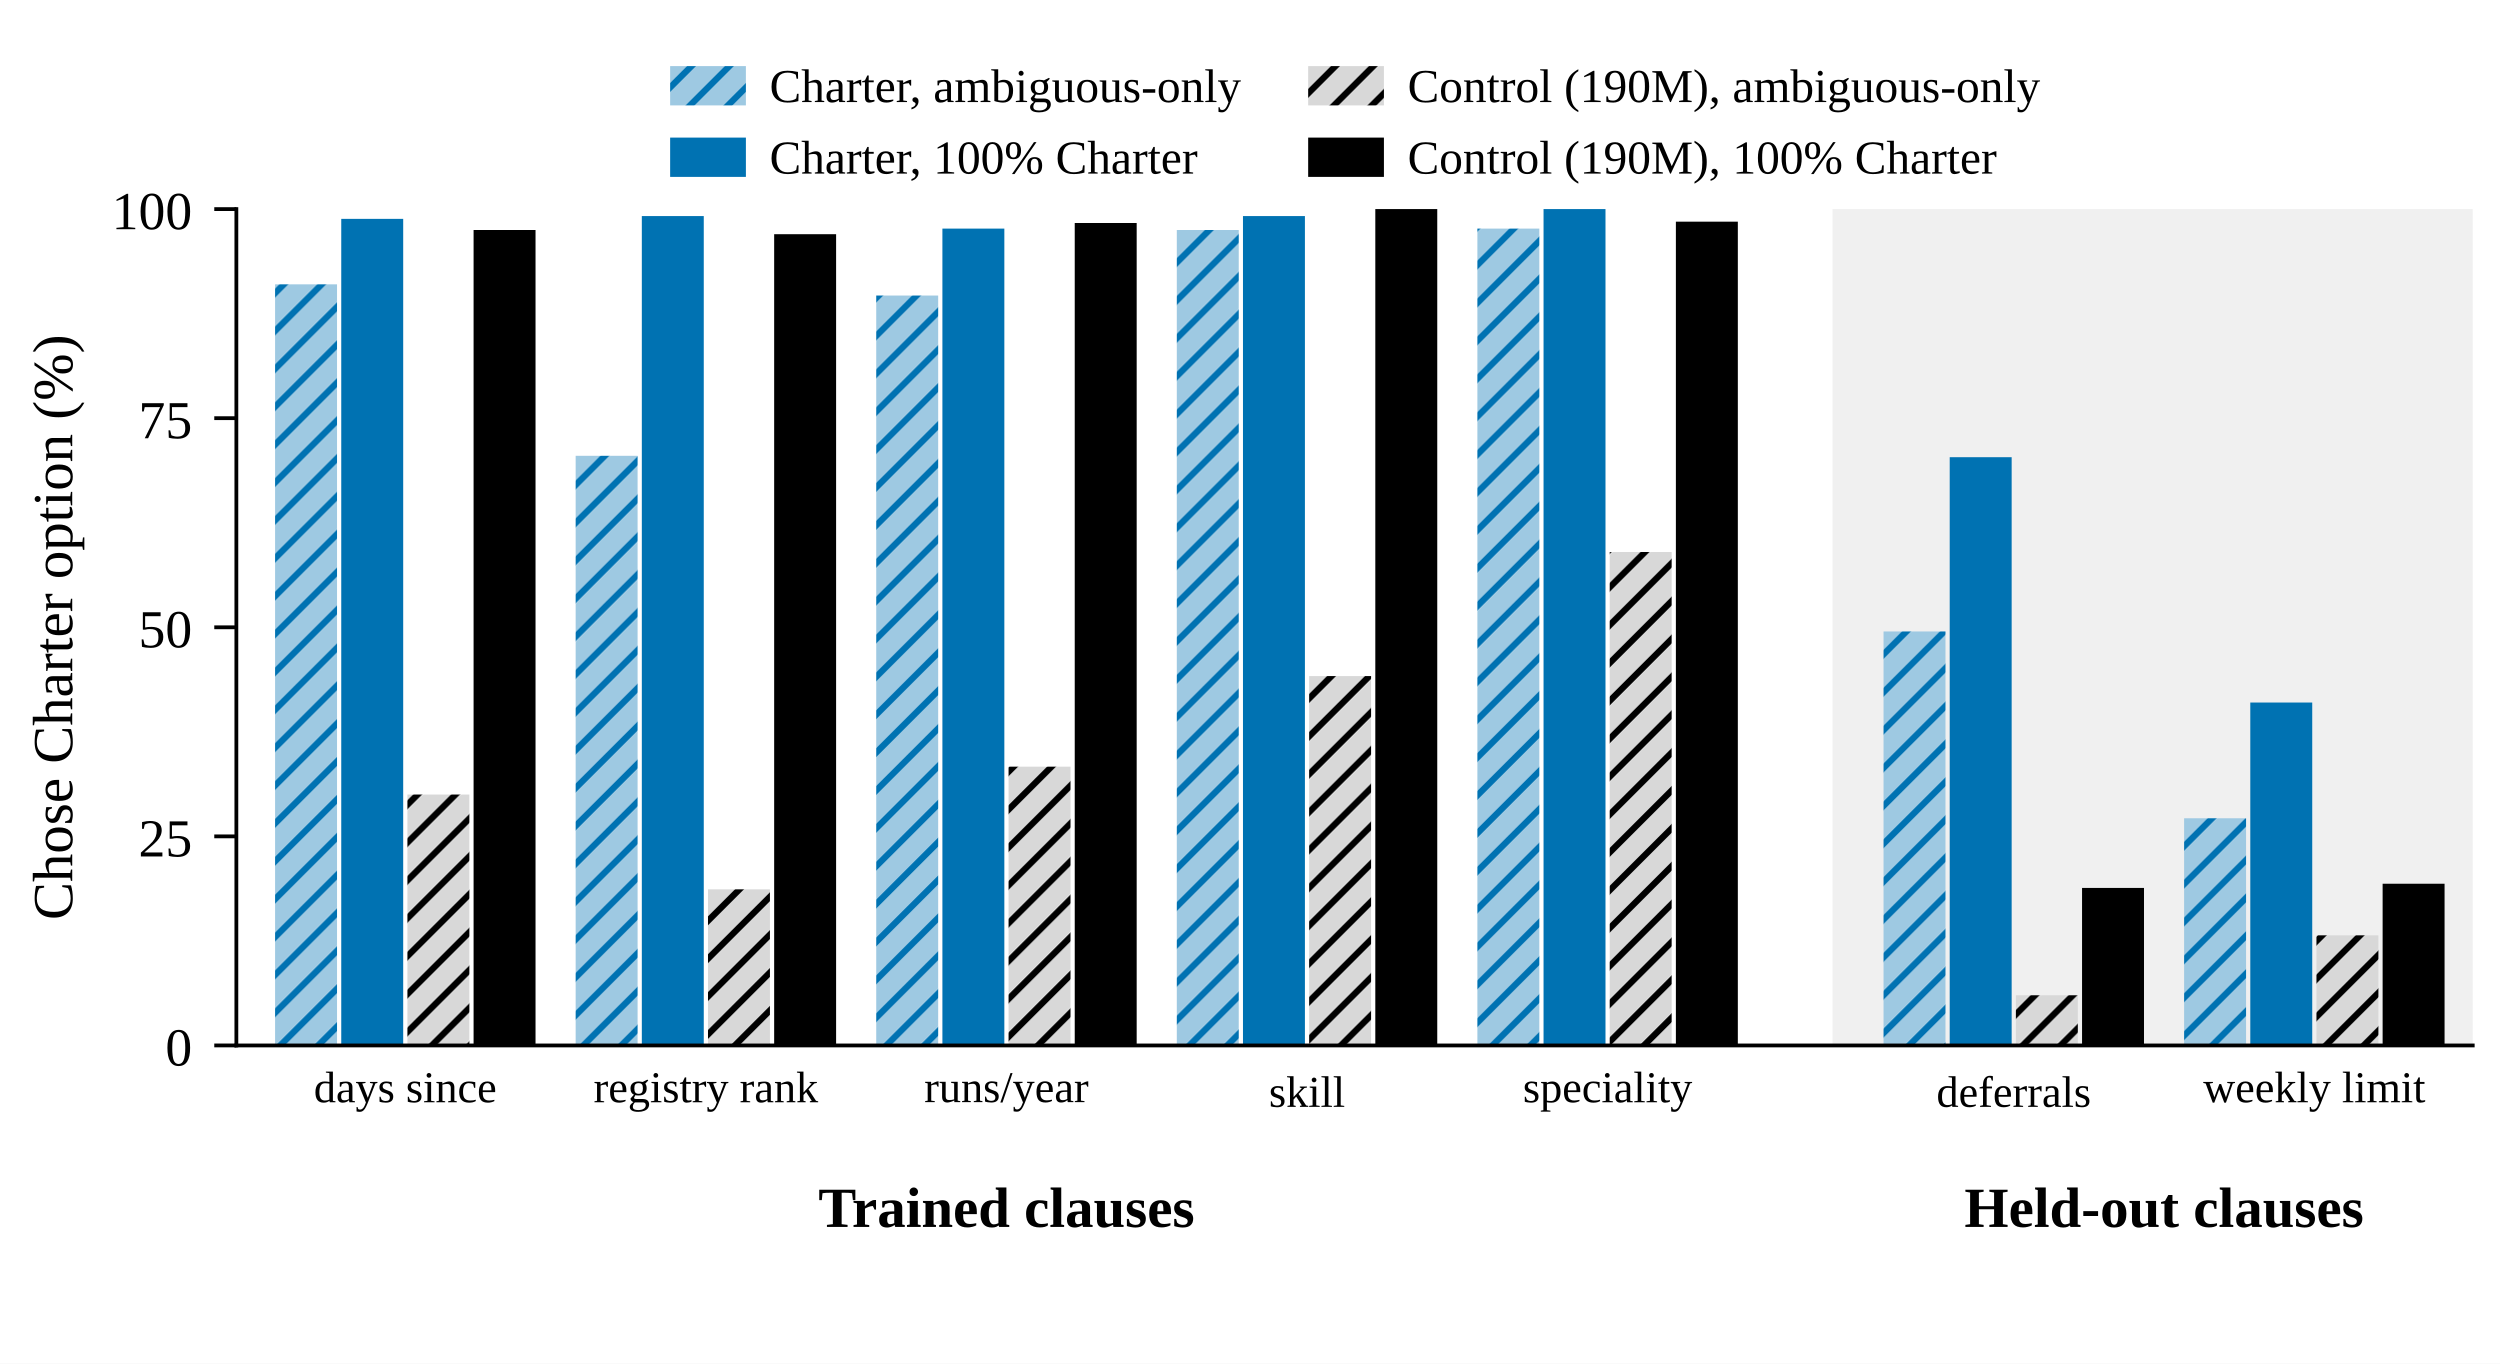
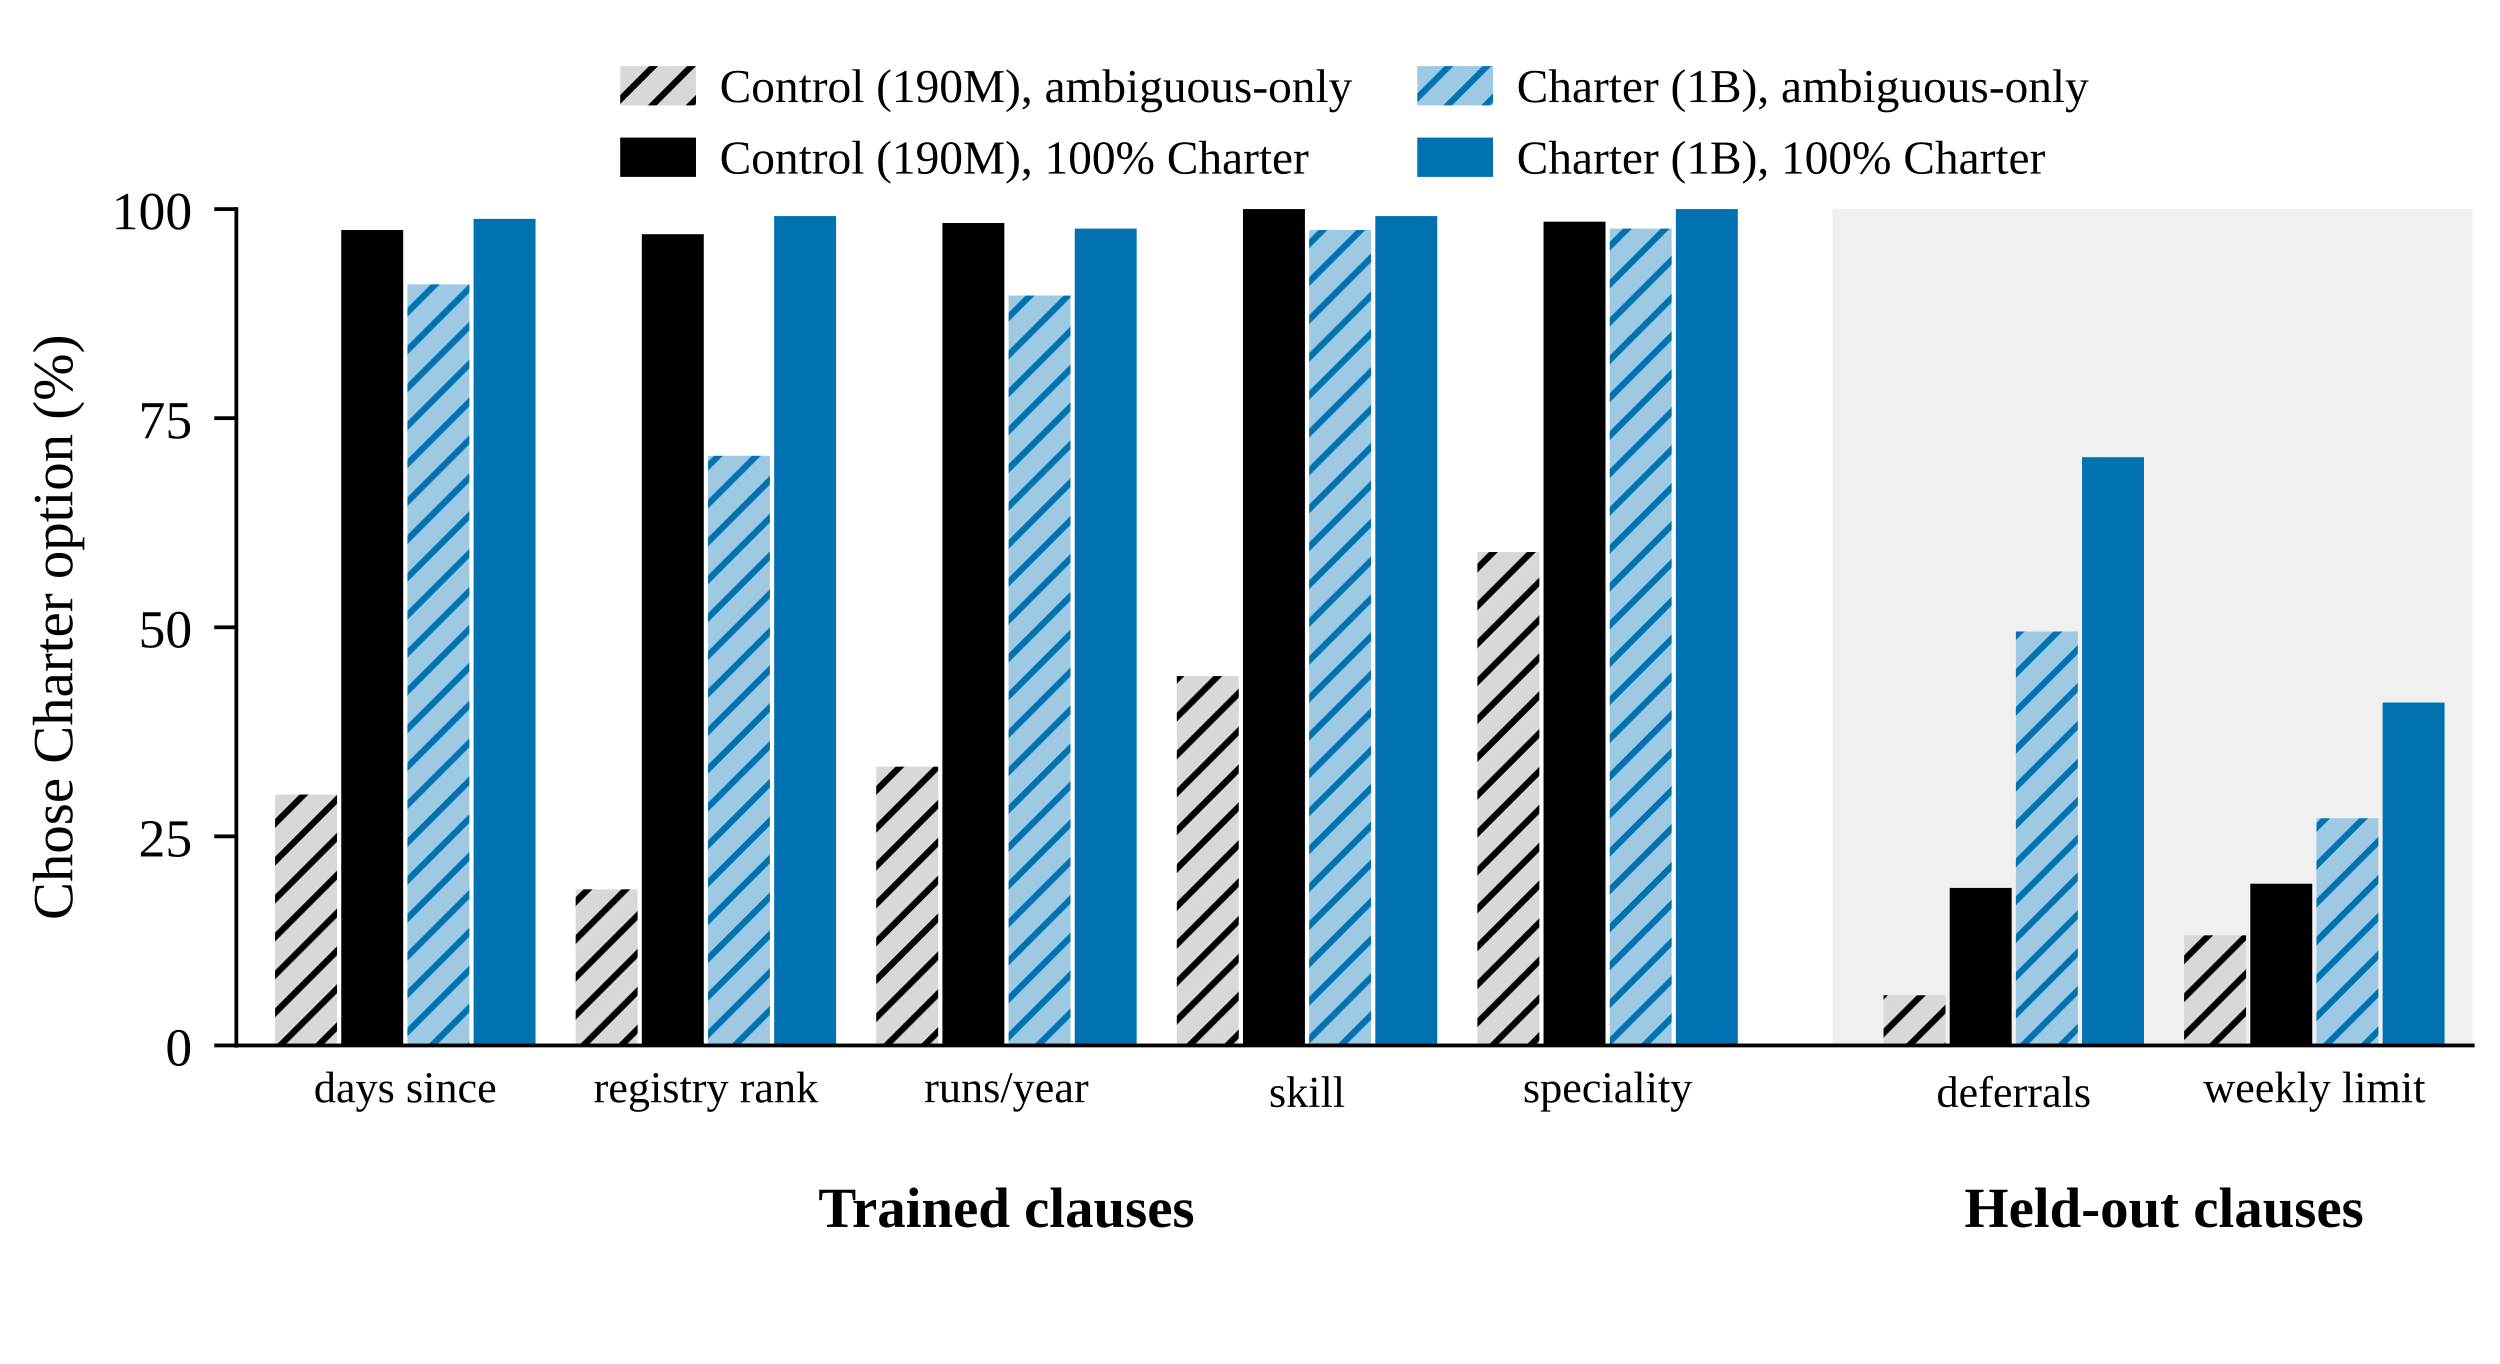
<svg xmlns="http://www.w3.org/2000/svg" xmlns:xlink="http://www.w3.org/1999/xlink" width="396pt" height="216pt" viewBox="0 0 396 216" version="1.1">
  <defs>
    <style type="text/css">*{stroke-linejoin: round; stroke-linecap: butt}</style>
  </defs>
  <g id="figure_1">
    <g id="patch_1">
      <path d="M 0 216  L 396 216  L 396 0  L 0 0  z " style="fill: #ffffff" />
    </g>
    <g id="axes_1">
      <g id="patch_2">
        <path d="M 37.44 165.6  L 391.68 165.6  L 391.68 33.12  L 37.44 33.12  z " style="fill: #ffffff" />
      </g>
      <g id="patch_3">
-         <path d="M 290.269 165.6  L 391.68 165.6  L 391.68 33.12  L 290.269 33.12  z " clip-path="url(#pcf0ab24fc4)" style="fill: #f0f0f0" />
+         <path d="M 290.269 165.6  L 391.68 165.6  L 391.68 33.12  L 290.269 33.12  z " clip-path="url(#p8f3d6470ec)" style="fill: #f0f0f0" />
      </g>
      <g id="matplotlib.axis_1">
        <g id="xtick_1">
          <g id="line2d_1" />
          <g id="text_1">
            <text style="font-size: 7px; font-family: 'Times New Roman', 'Nimbus Roman', 'Liberation Serif', 'STIXGeneral', 'DejaVu Serif', serif; text-anchor: middle" x="64.2" y="174.602" transform="rotate(-0 64.20034 174.6025)">days since</text>
          </g>
        </g>
        <g id="xtick_2">
          <g id="line2d_2" />
          <g id="text_2">
            <text style="font-size: 7px; font-family: 'Times New Roman', 'Nimbus Roman', 'Liberation Serif', 'STIXGeneral', 'DejaVu Serif', serif; text-anchor: middle" x="111.811" y="174.602" transform="rotate(-0 111.8114 174.6025)">registry rank</text>
          </g>
        </g>
        <g id="xtick_3">
          <g id="line2d_3" />
          <g id="text_3">
            <text style="font-size: 7px; font-family: 'Times New Roman', 'Nimbus Roman', 'Liberation Serif', 'STIXGeneral', 'DejaVu Serif', serif; text-anchor: middle" x="159.423" y="174.578" transform="rotate(-0 159.4226 174.5779)">runs/year</text>
          </g>
        </g>
        <g id="xtick_4">
          <g id="line2d_4" />
          <g id="text_4">
            <text style="font-size: 7px; font-family: 'Times New Roman', 'Nimbus Roman', 'Liberation Serif', 'STIXGeneral', 'DejaVu Serif', serif; text-anchor: middle" x="207.034" y="175.33" transform="rotate(-0 207.0337 175.3304)">skill</text>
          </g>
        </g>
        <g id="xtick_5">
          <g id="line2d_5" />
          <g id="text_5">
            <text style="font-size: 7px; font-family: 'Times New Roman', 'Nimbus Roman', 'Liberation Serif', 'STIXGeneral', 'DejaVu Serif', serif; text-anchor: middle" x="254.645" y="174.602" transform="rotate(-0 254.6448 174.6025)">speciality</text>
          </g>
        </g>
        <g id="xtick_6">
          <g id="line2d_6" />
          <g id="text_6">
            <text style="font-size: 7px; font-family: 'Times New Roman', 'Nimbus Roman', 'Liberation Serif', 'STIXGeneral', 'DejaVu Serif', serif; text-anchor: middle" x="318.981" y="175.33" transform="rotate(-0 318.9811 175.3304)">deferrals</text>
          </g>
        </g>
        <g id="xtick_7">
          <g id="line2d_7" />
          <g id="text_7">
            <text style="font-size: 7px; font-family: 'Times New Roman', 'Nimbus Roman', 'Liberation Serif', 'STIXGeneral', 'DejaVu Serif', serif; text-anchor: middle" x="366.592" y="174.602" transform="rotate(-0 366.5922 174.6025)">weekly limit</text>
          </g>
        </g>
      </g>
      <g id="matplotlib.axis_2">
        <g id="ytick_1">
          <g id="line2d_8">
            <defs>
-               <path id="ma81eb379ca" d="M 0 0  L -3.5 0  " style="stroke: #000000; stroke-width: 0.6" />
+               <path id="mad77e05f40" d="M 0 0  L -3.5 0  " style="stroke: #000000; stroke-width: 0.6" />
            </defs>
            <g>
-               <use xlink:href="#ma81eb379ca" x="37.44" y="165.6" style="stroke: #000000; stroke-width: 0.6" />
+               <use xlink:href="#mad77e05f40" x="37.44" y="165.6" style="stroke: #000000; stroke-width: 0.6" />
            </g>
          </g>
          <g id="text_8">
            <text style="font-size: 8.5px; font-family: 'Times New Roman', 'Nimbus Roman', 'Liberation Serif', 'STIXGeneral', 'DejaVu Serif', serif; text-anchor: end" x="30.44" y="168.787" transform="rotate(-0 30.44 168.7875)">0</text>
          </g>
        </g>
        <g id="ytick_2">
          <g id="line2d_9">
            <g>
-               <use xlink:href="#ma81eb379ca" x="37.44" y="132.48" style="stroke: #000000; stroke-width: 0.6" />
+               <use xlink:href="#mad77e05f40" x="37.44" y="132.48" style="stroke: #000000; stroke-width: 0.6" />
            </g>
          </g>
          <g id="text_9">
            <text style="font-size: 8.5px; font-family: 'Times New Roman', 'Nimbus Roman', 'Liberation Serif', 'STIXGeneral', 'DejaVu Serif', serif; text-anchor: end" x="30.44" y="135.667" transform="rotate(-0 30.44 135.6675)">25</text>
          </g>
        </g>
        <g id="ytick_3">
          <g id="line2d_10">
            <g>
-               <use xlink:href="#ma81eb379ca" x="37.44" y="99.36" style="stroke: #000000; stroke-width: 0.6" />
+               <use xlink:href="#mad77e05f40" x="37.44" y="99.36" style="stroke: #000000; stroke-width: 0.6" />
            </g>
          </g>
          <g id="text_10">
            <text style="font-size: 8.5px; font-family: 'Times New Roman', 'Nimbus Roman', 'Liberation Serif', 'STIXGeneral', 'DejaVu Serif', serif; text-anchor: end" x="30.44" y="102.547" transform="rotate(-0 30.44 102.5475)">50</text>
          </g>
        </g>
        <g id="ytick_4">
          <g id="line2d_11">
            <g>
-               <use xlink:href="#ma81eb379ca" x="37.44" y="66.24" style="stroke: #000000; stroke-width: 0.6" />
+               <use xlink:href="#mad77e05f40" x="37.44" y="66.24" style="stroke: #000000; stroke-width: 0.6" />
            </g>
          </g>
          <g id="text_11">
            <text style="font-size: 8.5px; font-family: 'Times New Roman', 'Nimbus Roman', 'Liberation Serif', 'STIXGeneral', 'DejaVu Serif', serif; text-anchor: end" x="30.44" y="69.427" transform="rotate(-0 30.44 69.4275)">75</text>
          </g>
        </g>
        <g id="ytick_5">
          <g id="line2d_12">
            <g>
-               <use xlink:href="#ma81eb379ca" x="37.44" y="33.12" style="stroke: #000000; stroke-width: 0.6" />
+               <use xlink:href="#mad77e05f40" x="37.44" y="33.12" style="stroke: #000000; stroke-width: 0.6" />
            </g>
          </g>
          <g id="text_12">
            <text style="font-size: 8.5px; font-family: 'Times New Roman', 'Nimbus Roman', 'Liberation Serif', 'STIXGeneral', 'DejaVu Serif', serif; text-anchor: end" x="30.44" y="36.307" transform="rotate(-0 30.44 36.3075)">100</text>
          </g>
        </g>
        <g id="text_13">
          <text style="font-size: 9px; font-family: 'Times New Roman', 'Nimbus Roman', 'Liberation Serif', 'STIXGeneral', 'DejaVu Serif', serif; text-anchor: middle" x="11.44" y="99.36" transform="rotate(-90 11.44 99.36)">Chose Charter option (%)</text>
        </g>
      </g>
      <g id="patch_4">
-         <path d="M 43.573 165.6  L 53.385 165.6  L 53.385 45.043  L 43.573 45.043  z " clip-path="url(#pcf0ab24fc4)" style="fill: url(#h051c9577c2)" />
+         <path d="M 43.573 165.6  L 53.385 165.6  L 53.385 125.856  L 43.573 125.856  z " clip-path="url(#p8f3d6470ec)" style="fill: url(#h77103ee795)" />
      </g>
      <g id="patch_5">
-         <path d="M 54.054 165.6  L 63.866 165.6  L 63.866 34.666  L 54.054 34.666  z " clip-path="url(#pcf0ab24fc4)" style="fill: #0072b2" />
+         <path d="M 54.054 165.6  L 63.866 165.6  L 63.866 36.432  L 54.054 36.432  z " clip-path="url(#p8f3d6470ec)" />
      </g>
      <g id="patch_6">
-         <path d="M 64.535 165.6  L 74.347 165.6  L 74.347 125.856  L 64.535 125.856  z " clip-path="url(#pcf0ab24fc4)" style="fill: url(#hfbcdf13e0c)" />
+         <path d="M 64.535 165.6  L 74.347 165.6  L 74.347 45.043  L 64.535 45.043  z " clip-path="url(#p8f3d6470ec)" style="fill: url(#hce633d5580)" />
      </g>
      <g id="patch_7">
-         <path d="M 75.016 165.6  L 84.828 165.6  L 84.828 36.432  L 75.016 36.432  z " clip-path="url(#pcf0ab24fc4)" />
+         <path d="M 75.016 165.6  L 84.828 165.6  L 84.828 34.666  L 75.016 34.666  z " clip-path="url(#p8f3d6470ec)" style="fill: #0072b2" />
      </g>
      <g id="patch_8">
-         <path d="M 91.184 165.6  L 100.996 165.6  L 100.996 72.202  L 91.184 72.202  z " clip-path="url(#pcf0ab24fc4)" style="fill: url(#h051c9577c2)" />
+         <path d="M 91.184 165.6  L 100.996 165.6  L 100.996 140.87  L 91.184 140.87  z " clip-path="url(#p8f3d6470ec)" style="fill: url(#h77103ee795)" />
      </g>
      <g id="patch_9">
-         <path d="M 101.665 165.6  L 111.477 165.6  L 111.477 34.224  L 101.665 34.224  z " clip-path="url(#pcf0ab24fc4)" style="fill: #0072b2" />
+         <path d="M 101.665 165.6  L 111.477 165.6  L 111.477 37.094  L 101.665 37.094  z " clip-path="url(#p8f3d6470ec)" />
      </g>
      <g id="patch_10">
-         <path d="M 112.146 165.6  L 121.958 165.6  L 121.958 140.87  L 112.146 140.87  z " clip-path="url(#pcf0ab24fc4)" style="fill: url(#hfbcdf13e0c)" />
+         <path d="M 112.146 165.6  L 121.958 165.6  L 121.958 72.202  L 112.146 72.202  z " clip-path="url(#p8f3d6470ec)" style="fill: url(#hce633d5580)" />
      </g>
      <g id="patch_11">
-         <path d="M 122.627 165.6  L 132.439 165.6  L 132.439 37.094  L 122.627 37.094  z " clip-path="url(#pcf0ab24fc4)" />
+         <path d="M 122.627 165.6  L 132.439 165.6  L 132.439 34.224  L 122.627 34.224  z " clip-path="url(#p8f3d6470ec)" style="fill: #0072b2" />
      </g>
      <g id="patch_12">
-         <path d="M 138.795 165.6  L 148.607 165.6  L 148.607 46.81  L 138.795 46.81  z " clip-path="url(#pcf0ab24fc4)" style="fill: url(#h051c9577c2)" />
+         <path d="M 138.795 165.6  L 148.607 165.6  L 148.607 121.44  L 138.795 121.44  z " clip-path="url(#p8f3d6470ec)" style="fill: url(#h77103ee795)" />
      </g>
      <g id="patch_13">
-         <path d="M 149.276 165.6  L 159.088 165.6  L 159.088 36.211  L 149.276 36.211  z " clip-path="url(#pcf0ab24fc4)" style="fill: #0072b2" />
+         <path d="M 149.276 165.6  L 159.088 165.6  L 159.088 35.328  L 149.276 35.328  z " clip-path="url(#p8f3d6470ec)" />
      </g>
      <g id="patch_14">
-         <path d="M 159.757 165.6  L 169.569 165.6  L 169.569 121.44  L 159.757 121.44  z " clip-path="url(#pcf0ab24fc4)" style="fill: url(#hfbcdf13e0c)" />
+         <path d="M 159.757 165.6  L 169.569 165.6  L 169.569 46.81  L 159.757 46.81  z " clip-path="url(#p8f3d6470ec)" style="fill: url(#hce633d5580)" />
      </g>
      <g id="patch_15">
-         <path d="M 170.238 165.6  L 180.05 165.6  L 180.05 35.328  L 170.238 35.328  z " clip-path="url(#pcf0ab24fc4)" />
+         <path d="M 170.238 165.6  L 180.05 165.6  L 180.05 36.211  L 170.238 36.211  z " clip-path="url(#p8f3d6470ec)" style="fill: #0072b2" />
      </g>
      <g id="patch_16">
-         <path d="M 186.406 165.6  L 196.218 165.6  L 196.218 36.432  L 186.406 36.432  z " clip-path="url(#pcf0ab24fc4)" style="fill: url(#h051c9577c2)" />
+         <path d="M 186.406 165.6  L 196.218 165.6  L 196.218 107.088  L 186.406 107.088  z " clip-path="url(#p8f3d6470ec)" style="fill: url(#h77103ee795)" />
      </g>
      <g id="patch_17">
-         <path d="M 196.887 165.6  L 206.699 165.6  L 206.699 34.224  L 196.887 34.224  z " clip-path="url(#pcf0ab24fc4)" style="fill: #0072b2" />
+         <path d="M 196.887 165.6  L 206.699 165.6  L 206.699 33.12  L 196.887 33.12  z " clip-path="url(#p8f3d6470ec)" />
      </g>
      <g id="patch_18">
-         <path d="M 207.368 165.6  L 217.18 165.6  L 217.18 107.088  L 207.368 107.088  z " clip-path="url(#pcf0ab24fc4)" style="fill: url(#hfbcdf13e0c)" />
+         <path d="M 207.368 165.6  L 217.18 165.6  L 217.18 36.432  L 207.368 36.432  z " clip-path="url(#p8f3d6470ec)" style="fill: url(#hce633d5580)" />
      </g>
      <g id="patch_19">
-         <path d="M 217.849 165.6  L 227.661 165.6  L 227.661 33.12  L 217.849 33.12  z " clip-path="url(#pcf0ab24fc4)" />
+         <path d="M 217.849 165.6  L 227.661 165.6  L 227.661 34.224  L 217.849 34.224  z " clip-path="url(#p8f3d6470ec)" style="fill: #0072b2" />
      </g>
      <g id="patch_20">
-         <path d="M 234.017 165.6  L 243.829 165.6  L 243.829 36.211  L 234.017 36.211  z " clip-path="url(#pcf0ab24fc4)" style="fill: url(#h051c9577c2)" />
+         <path d="M 234.017 165.6  L 243.829 165.6  L 243.829 87.437  L 234.017 87.437  z " clip-path="url(#p8f3d6470ec)" style="fill: url(#h77103ee795)" />
      </g>
      <g id="patch_21">
-         <path d="M 244.498 165.6  L 254.31 165.6  L 254.31 33.12  L 244.498 33.12  z " clip-path="url(#pcf0ab24fc4)" style="fill: #0072b2" />
+         <path d="M 244.498 165.6  L 254.31 165.6  L 254.31 35.107  L 244.498 35.107  z " clip-path="url(#p8f3d6470ec)" />
      </g>
      <g id="patch_22">
-         <path d="M 254.979 165.6  L 264.791 165.6  L 264.791 87.437  L 254.979 87.437  z " clip-path="url(#pcf0ab24fc4)" style="fill: url(#hfbcdf13e0c)" />
+         <path d="M 254.979 165.6  L 264.791 165.6  L 264.791 36.211  L 254.979 36.211  z " clip-path="url(#p8f3d6470ec)" style="fill: url(#hce633d5580)" />
      </g>
      <g id="patch_23">
-         <path d="M 265.46 165.6  L 275.273 165.6  L 275.273 35.107  L 265.46 35.107  z " clip-path="url(#pcf0ab24fc4)" />
+         <path d="M 265.46 165.6  L 275.273 165.6  L 275.273 33.12  L 265.46 33.12  z " clip-path="url(#p8f3d6470ec)" style="fill: #0072b2" />
      </g>
      <g id="patch_24">
-         <path d="M 298.353 165.6  L 308.165 165.6  L 308.165 100.022  L 298.353 100.022  z " clip-path="url(#pcf0ab24fc4)" style="fill: url(#h051c9577c2)" />
+         <path d="M 298.353 165.6  L 308.165 165.6  L 308.165 157.651  L 298.353 157.651  z " clip-path="url(#p8f3d6470ec)" style="fill: url(#h77103ee795)" />
      </g>
      <g id="patch_25">
-         <path d="M 308.834 165.6  L 318.647 165.6  L 318.647 72.422  L 308.834 72.422  z " clip-path="url(#pcf0ab24fc4)" style="fill: #0072b2" />
+         <path d="M 308.834 165.6  L 318.647 165.6  L 318.647 140.65  L 308.834 140.65  z " clip-path="url(#p8f3d6470ec)" />
      </g>
      <g id="patch_26">
-         <path d="M 319.316 165.6  L 329.128 165.6  L 329.128 157.651  L 319.316 157.651  z " clip-path="url(#pcf0ab24fc4)" style="fill: url(#hfbcdf13e0c)" />
+         <path d="M 319.316 165.6  L 329.128 165.6  L 329.128 100.022  L 319.316 100.022  z " clip-path="url(#p8f3d6470ec)" style="fill: url(#hce633d5580)" />
      </g>
      <g id="patch_27">
-         <path d="M 329.797 165.6  L 339.609 165.6  L 339.609 140.65  L 329.797 140.65  z " clip-path="url(#pcf0ab24fc4)" />
+         <path d="M 329.797 165.6  L 339.609 165.6  L 339.609 72.422  L 329.797 72.422  z " clip-path="url(#p8f3d6470ec)" style="fill: #0072b2" />
      </g>
      <g id="patch_28">
-         <path d="M 345.964 165.6  L 355.777 165.6  L 355.777 129.61  L 345.964 129.61  z " clip-path="url(#pcf0ab24fc4)" style="fill: url(#h051c9577c2)" />
+         <path d="M 345.964 165.6  L 355.777 165.6  L 355.777 148.157  L 345.964 148.157  z " clip-path="url(#p8f3d6470ec)" style="fill: url(#h77103ee795)" />
      </g>
      <g id="patch_29">
-         <path d="M 356.446 165.6  L 366.258 165.6  L 366.258 111.283  L 356.446 111.283  z " clip-path="url(#pcf0ab24fc4)" style="fill: #0072b2" />
+         <path d="M 356.446 165.6  L 366.258 165.6  L 366.258 139.987  L 356.446 139.987  z " clip-path="url(#p8f3d6470ec)" />
      </g>
      <g id="patch_30">
-         <path d="M 366.927 165.6  L 376.739 165.6  L 376.739 148.157  L 366.927 148.157  z " clip-path="url(#pcf0ab24fc4)" style="fill: url(#hfbcdf13e0c)" />
+         <path d="M 366.927 165.6  L 376.739 165.6  L 376.739 129.61  L 366.927 129.61  z " clip-path="url(#p8f3d6470ec)" style="fill: url(#hce633d5580)" />
      </g>
      <g id="patch_31">
-         <path d="M 377.408 165.6  L 387.22 165.6  L 387.22 139.987  L 377.408 139.987  z " clip-path="url(#pcf0ab24fc4)" />
+         <path d="M 377.408 165.6  L 387.22 165.6  L 387.22 111.283  L 377.408 111.283  z " clip-path="url(#p8f3d6470ec)" style="fill: #0072b2" />
      </g>
      <g id="patch_32">
        <path d="M 37.44 165.6  L 37.44 33.12  " style="fill: none; stroke: #000000; stroke-width: 0.6; stroke-linejoin: miter; stroke-linecap: square" />
      </g>
      <g id="patch_33">
        <path d="M 37.44 165.6  L 391.68 165.6  " style="fill: none; stroke: #000000; stroke-width: 0.6; stroke-linejoin: miter; stroke-linecap: square" />
      </g>
      <g id="text_14">
        <text style="font-weight: 700; font-size: 9px; font-family: 'Times New Roman', 'Nimbus Roman', 'Liberation Serif', 'STIXGeneral', 'DejaVu Serif', serif; text-anchor: middle" x="159.423" y="194.35" transform="rotate(-0 159.4226 194.35)">Trained clauses</text>
      </g>
      <g id="text_15">
        <text style="font-weight: 700; font-size: 9px; font-family: 'Times New Roman', 'Nimbus Roman', 'Liberation Serif', 'STIXGeneral', 'DejaVu Serif', serif; text-anchor: middle" x="342.787" y="194.35" transform="rotate(-0 342.7866 194.35)">Held-out clauses</text>
      </g>
      <g id="legend_1">
        <g id="patch_34">
-           <path d="M 106.15 16.695  L 118.15 16.695  L 118.15 10.47  L 106.15 10.47  z " style="fill: url(#h051c9577c2)" />
+           <path d="M 98.242 16.695  L 110.242 16.695  L 110.242 10.47  L 98.242 10.47  z " style="fill: url(#h77103ee795)" />
        </g>
        <g id="text_16">
-           <text style="font-size: 7.5px; font-family: 'Times New Roman', 'Nimbus Roman', 'Liberation Serif', 'STIXGeneral', 'DejaVu Serif', serif; text-anchor: start" x="121.9" y="16.17" transform="rotate(-0 121.9004 16.17)">Charter, ambiguous-only</text>
+           <text style="font-size: 7.5px; font-family: 'Times New Roman', 'Nimbus Roman', 'Liberation Serif', 'STIXGeneral', 'DejaVu Serif', serif; text-anchor: start" x="113.992" y="16.17" transform="rotate(-0 113.992 16.17)">Control (190M), ambiguous-only</text>
        </g>
        <g id="patch_35">
-           <path d="M 106.15 28.02  L 118.15 28.02  L 118.15 21.795  L 106.15 21.795  z " style="fill: #0072b2" />
+           <path d="M 98.242 28.02  L 110.242 28.02  L 110.242 21.795  L 98.242 21.795  z " />
        </g>
        <g id="text_17">
-           <text style="font-size: 7.5px; font-family: 'Times New Roman', 'Nimbus Roman', 'Liberation Serif', 'STIXGeneral', 'DejaVu Serif', serif; text-anchor: start" x="121.9" y="27.495" transform="rotate(-0 121.9004 27.495)">Charter, 100% Charter</text>
+           <text style="font-size: 7.5px; font-family: 'Times New Roman', 'Nimbus Roman', 'Liberation Serif', 'STIXGeneral', 'DejaVu Serif', serif; text-anchor: start" x="113.992" y="27.495" transform="rotate(-0 113.992 27.495)">Control (190M), 100% Charter</text>
        </g>
        <g id="patch_36">
-           <path d="M 207.214 16.695  L 219.214 16.695  L 219.214 10.47  L 207.214 10.47  z " style="fill: url(#hfbcdf13e0c)" />
+           <path d="M 224.498 16.695  L 236.498 16.695  L 236.498 10.47  L 224.498 10.47  z " style="fill: url(#hce633d5580)" />
        </g>
        <g id="text_18">
-           <text style="font-size: 7.5px; font-family: 'Times New Roman', 'Nimbus Roman', 'Liberation Serif', 'STIXGeneral', 'DejaVu Serif', serif; text-anchor: start" x="222.964" y="16.17" transform="rotate(-0 222.9641 16.17)">Control (190M), ambiguous-only</text>
+           <text style="font-size: 7.5px; font-family: 'Times New Roman', 'Nimbus Roman', 'Liberation Serif', 'STIXGeneral', 'DejaVu Serif', serif; text-anchor: start" x="240.248" y="16.17" transform="rotate(-0 240.2475 16.17)">Charter (1B), ambiguous-only</text>
        </g>
        <g id="patch_37">
-           <path d="M 207.214 28.02  L 219.214 28.02  L 219.214 21.795  L 207.214 21.795  z " />
+           <path d="M 224.498 28.02  L 236.498 28.02  L 236.498 21.795  L 224.498 21.795  z " style="fill: #0072b2" />
        </g>
        <g id="text_19">
-           <text style="font-size: 7.5px; font-family: 'Times New Roman', 'Nimbus Roman', 'Liberation Serif', 'STIXGeneral', 'DejaVu Serif', serif; text-anchor: start" x="222.964" y="27.495" transform="rotate(-0 222.9641 27.495)">Control (190M), 100% Charter</text>
+           <text style="font-size: 7.5px; font-family: 'Times New Roman', 'Nimbus Roman', 'Liberation Serif', 'STIXGeneral', 'DejaVu Serif', serif; text-anchor: start" x="240.248" y="27.495" transform="rotate(-0 240.2475 27.495)">Charter (1B), 100% Charter</text>
        </g>
      </g>
    </g>
  </g>
  <defs>
-     <clipPath id="pcf0ab24fc4">
+     <clipPath id="p8f3d6470ec">
      <rect x="37.44" y="33.12" width="354.24" height="132.48" />
    </clipPath>
  </defs>
  <defs>
-     <pattern id="h051c9577c2" patternUnits="userSpaceOnUse" x="0" y="0" width="72" height="72">
+     <pattern id="h77103ee795" patternUnits="userSpaceOnUse" x="0" y="0" width="72" height="72">
+       <rect x="0" y="0" width="73" height="73" fill="#d8d8d8" />
+       <path d="M -36 36  L 36 -36  M -33 39  L 39 -33  M -30 42  L 42 -30  M -27 45  L 45 -27  M -24 48  L 48 -24  M -21 51  L 51 -21  M -18 54  L 54 -18  M -15 57  L 57 -15  M -12 60  L 60 -12  M -9 63  L 63 -9  M -6 66  L 66 -6  M -3 69  L 69 -3  M 0 72  L 72 0  M 3 75  L 75 3  M 6 78  L 78 6  M 9 81  L 81 9  M 12 84  L 84 12  M 15 87  L 87 15  M 18 90  L 90 18  M 21 93  L 93 21  M 24 96  L 96 24  M 27 99  L 99 27  M 30 102  L 102 30  M 33 105  L 105 33  M 36 108  L 108 36  " style="fill: #000000; stroke: #000000; stroke-width: 1.0; stroke-linecap: butt; stroke-linejoin: miter" />
+     </pattern>
+     <pattern id="hce633d5580" patternUnits="userSpaceOnUse" x="0" y="0" width="72" height="72">
      <rect x="0" y="0" width="73" height="73" fill="#9ec9e2" />
      <path d="M -36 36  L 36 -36  M -33 39  L 39 -33  M -30 42  L 42 -30  M -27 45  L 45 -27  M -24 48  L 48 -24  M -21 51  L 51 -21  M -18 54  L 54 -18  M -15 57  L 57 -15  M -12 60  L 60 -12  M -9 63  L 63 -9  M -6 66  L 66 -6  M -3 69  L 69 -3  M 0 72  L 72 0  M 3 75  L 75 3  M 6 78  L 78 6  M 9 81  L 81 9  M 12 84  L 84 12  M 15 87  L 87 15  M 18 90  L 90 18  M 21 93  L 93 21  M 24 96  L 96 24  M 27 99  L 99 27  M 30 102  L 102 30  M 33 105  L 105 33  M 36 108  L 108 36  " style="fill: #0072b2; stroke: #0072b2; stroke-width: 1.0; stroke-linecap: butt; stroke-linejoin: miter" />
    </pattern>
-     <pattern id="hfbcdf13e0c" patternUnits="userSpaceOnUse" x="0" y="0" width="72" height="72">
-       <rect x="0" y="0" width="73" height="73" fill="#d8d8d8" />
-       <path d="M -36 36  L 36 -36  M -33 39  L 39 -33  M -30 42  L 42 -30  M -27 45  L 45 -27  M -24 48  L 48 -24  M -21 51  L 51 -21  M -18 54  L 54 -18  M -15 57  L 57 -15  M -12 60  L 60 -12  M -9 63  L 63 -9  M -6 66  L 66 -6  M -3 69  L 69 -3  M 0 72  L 72 0  M 3 75  L 75 3  M 6 78  L 78 6  M 9 81  L 81 9  M 12 84  L 84 12  M 15 87  L 87 15  M 18 90  L 90 18  M 21 93  L 93 21  M 24 96  L 96 24  M 27 99  L 99 27  M 30 102  L 102 30  M 33 105  L 105 33  M 36 108  L 108 36  " style="fill: #000000; stroke: #000000; stroke-width: 1.0; stroke-linecap: butt; stroke-linejoin: miter" />
-     </pattern>
  </defs>
</svg>
